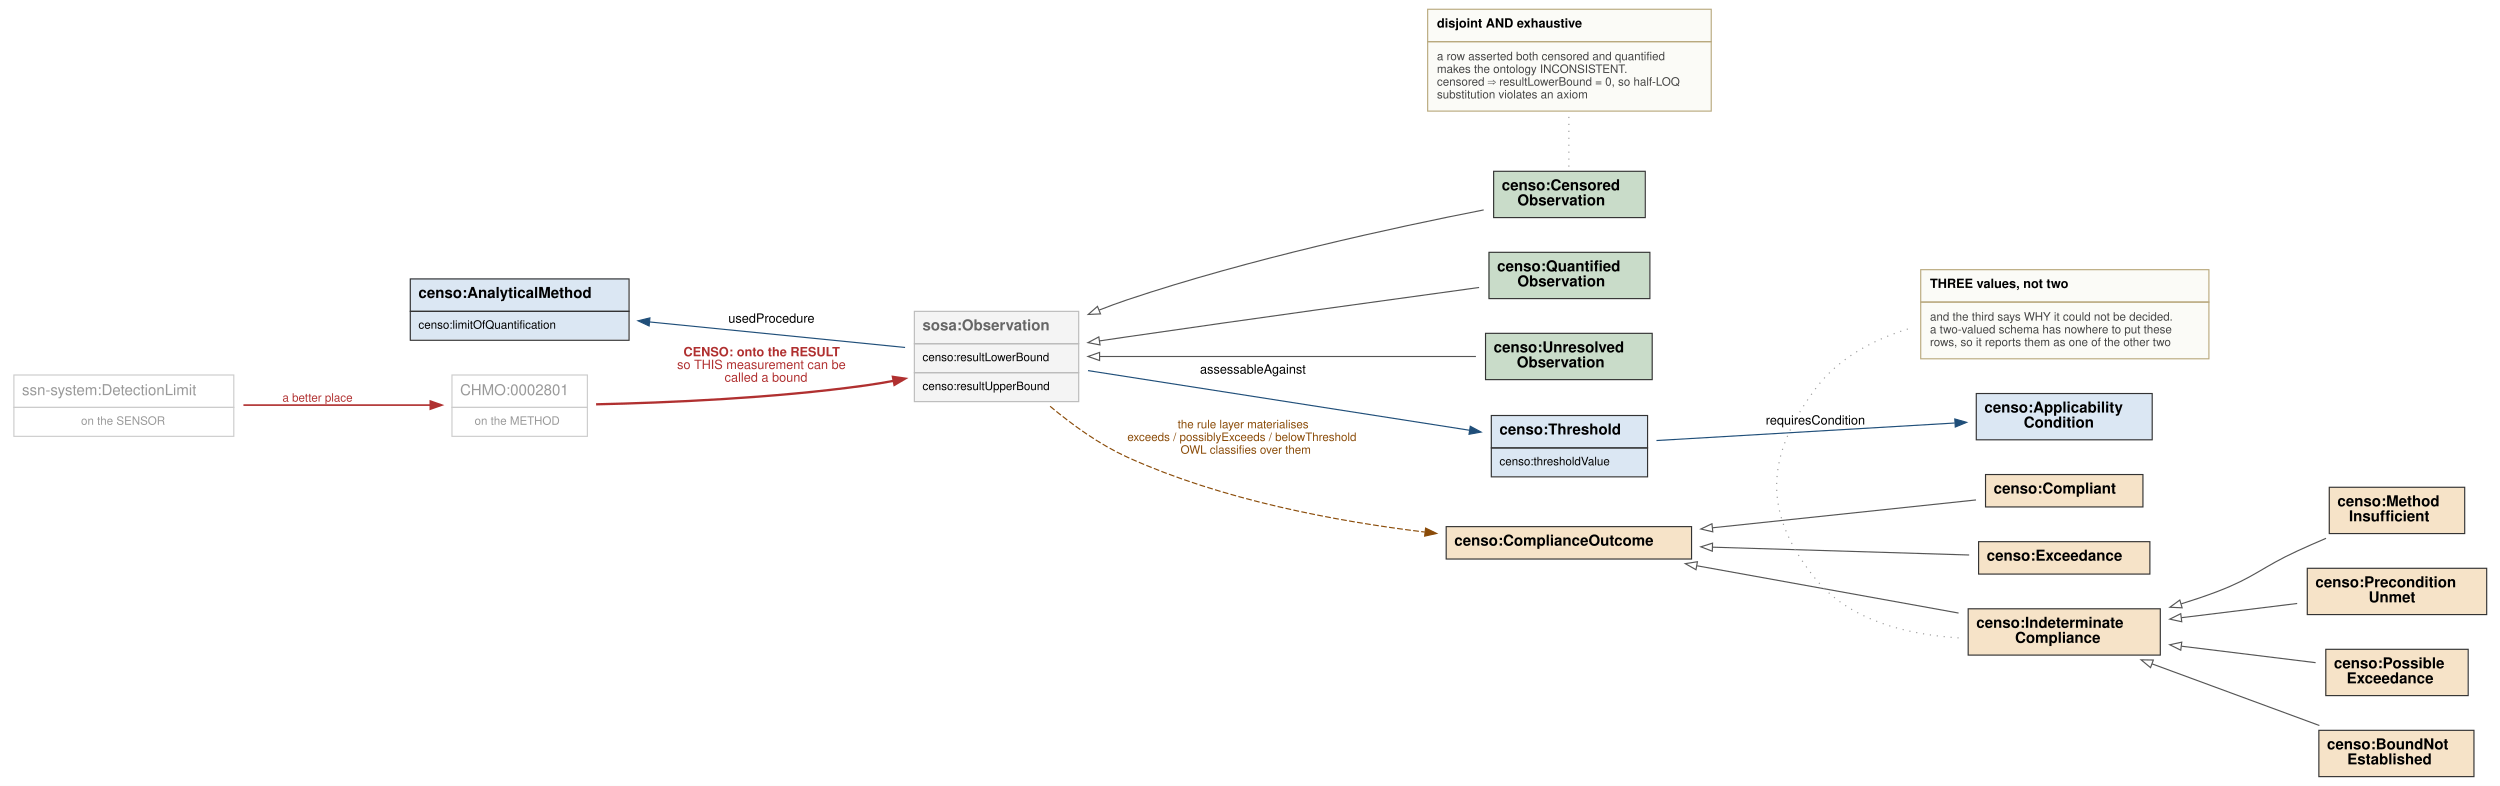
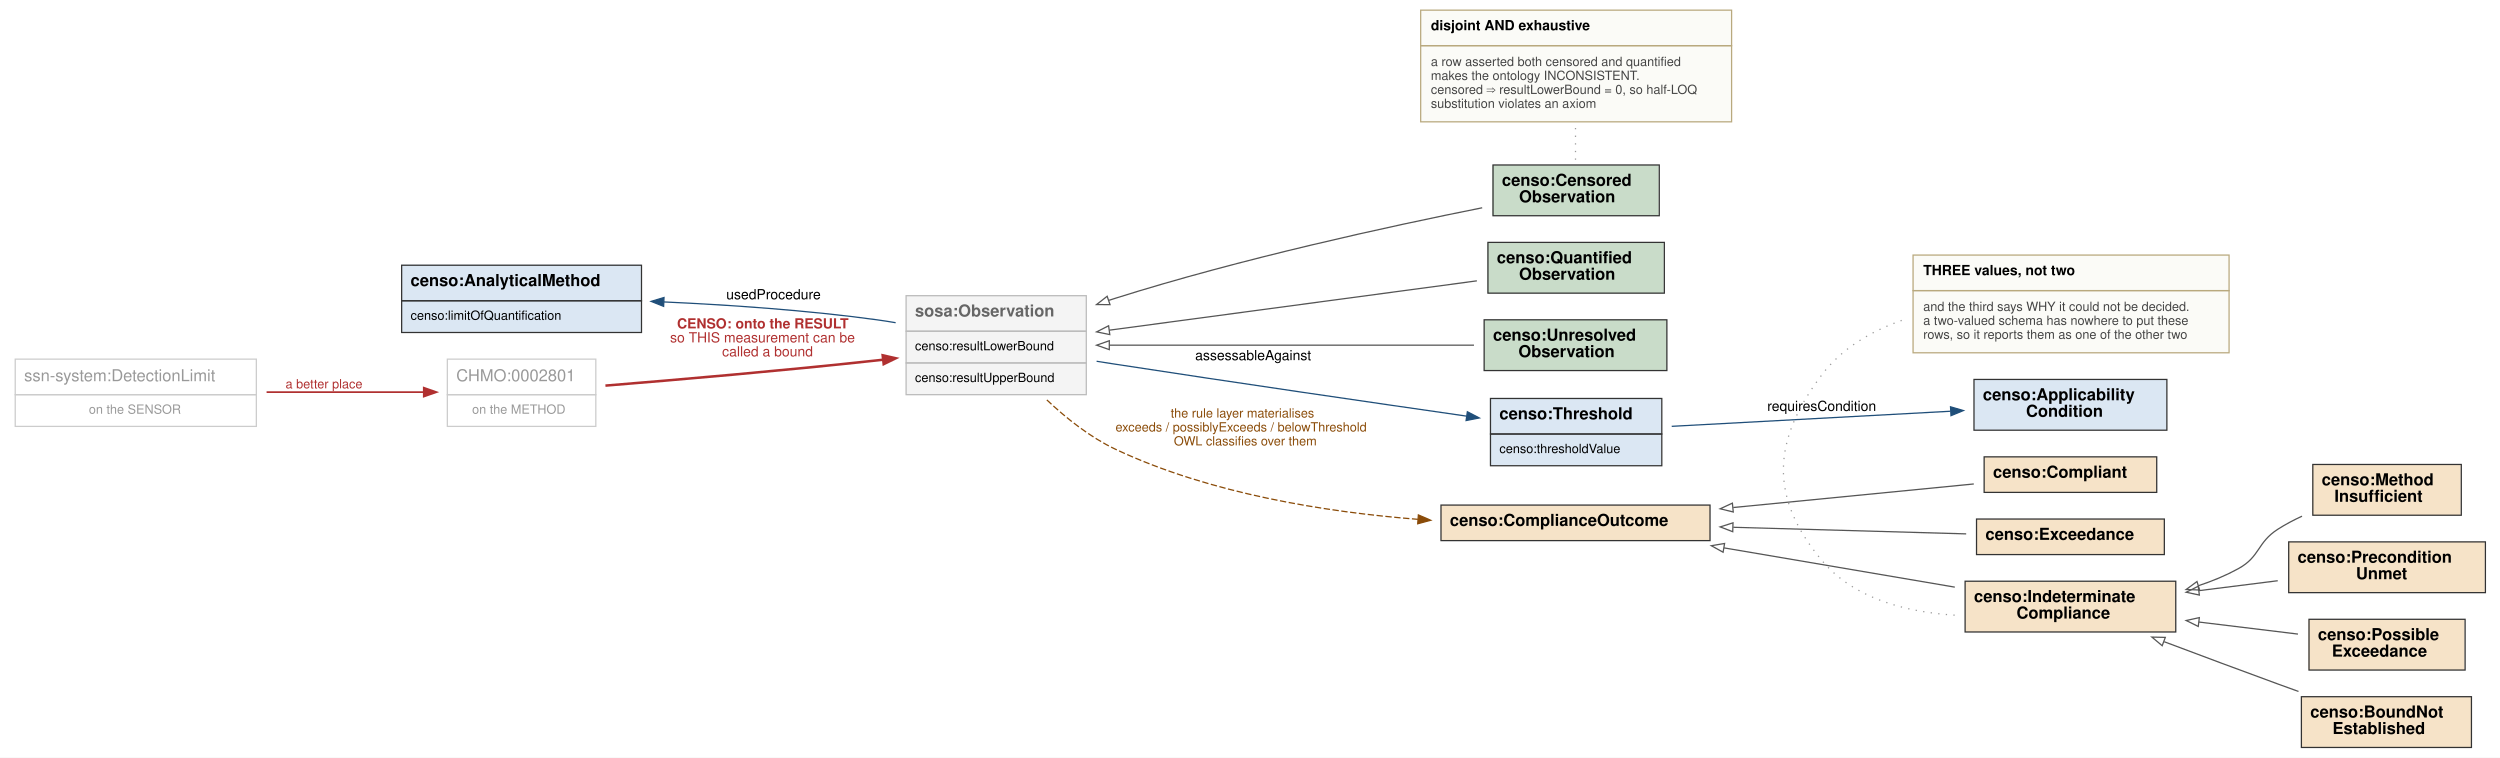
- <svg xmlns="http://www.w3.org/2000/svg" width="2160pt" height="679pt" viewBox="0.00 0.00 2160.00 679.00">
-   <g id="graph0" class="graph" transform="scale(1 1) rotate(0) translate(4 675)">
-     <polygon fill="white" stroke="transparent" points="-4,4 -4,-675 2156,-675 2156,4 -4,4" />
+ <svg xmlns="http://www.w3.org/2000/svg" width="1970pt" height="597pt" viewBox="0.00 0.00 1970.00 597.00">
+   <g id="graph0" class="graph" transform="scale(1 1) rotate(0) translate(4 593)">
+     <polygon fill="white" stroke="transparent" points="-4,4 -4,-593 1966,-593 1966,4 -4,4" />
    <g id="node1" class="node">
-       <polygon fill="#f4f4f4" stroke="transparent" points="786,-328 786,-406 928,-406 928,-328 786,-328" />
-       <polygon fill="none" stroke="#bbbbbb" points="786,-378 786,-406 928,-406 928,-378 786,-378" />
-       <text text-anchor="start" x="793" y="-389.6" font-family="Helvetica,sans-Serif" font-weight="bold" font-size="13.00" fill="#666666">sosa:Observation</text>
-       <polygon fill="none" stroke="#bbbbbb" points="786,-353 786,-378 928,-378 928,-353 786,-353" />
-       <text text-anchor="start" x="793" y="-363" font-family="Helvetica,sans-Serif" font-size="10.00">censo:resultLowerBound</text>
-       <polygon fill="none" stroke="#bbbbbb" points="786,-328 786,-353 928,-353 928,-328 786,-328" />
-       <text text-anchor="start" x="793" y="-338" font-family="Helvetica,sans-Serif" font-size="10.00">censo:resultUpperBound</text>
+       <polygon fill="#f4f4f4" stroke="transparent" points="710,-282 710,-360 852,-360 852,-282 710,-282" />
+       <polygon fill="none" stroke="#bbbbbb" points="710,-332 710,-360 852,-360 852,-332 710,-332" />
+       <text text-anchor="start" x="717" y="-343.6" font-family="Helvetica,sans-Serif" font-weight="bold" font-size="13.00" fill="#666666">sosa:Observation</text>
+       <polygon fill="none" stroke="#bbbbbb" points="710,-307 710,-332 852,-332 852,-307 710,-307" />
+       <text text-anchor="start" x="717" y="-317" font-family="Helvetica,sans-Serif" font-size="10.00">censo:resultLowerBound</text>
+       <polygon fill="none" stroke="#bbbbbb" points="710,-282 710,-307 852,-307 852,-282 710,-282" />
+       <text text-anchor="start" x="717" y="-292" font-family="Helvetica,sans-Serif" font-size="10.00">censo:resultUpperBound</text>
    </g>
    <g id="node3" class="node">
-       <polygon fill="#c9dcc9" stroke="transparent" points="1286,-487 1286,-527 1417,-527 1417,-487 1286,-487" />
-       <polygon fill="none" stroke="#333333" points="1286.5,-487 1286.5,-527 1417.5,-527 1417.5,-487 1286.5,-487" />
-       <text text-anchor="start" x="1293.5" y="-510.6" font-family="Helvetica,sans-Serif" font-weight="bold" font-size="13.00" fill="#000000">censo:Censored</text>
-       <text text-anchor="start" x="1307" y="-497.6" font-family="Helvetica,sans-Serif" font-weight="bold" font-size="13.00" fill="#000000">Observation</text>
+       <polygon fill="#c9dcc9" stroke="transparent" points="1172,-423 1172,-463 1303,-463 1303,-423 1172,-423" />
+       <polygon fill="none" stroke="#333333" points="1172.5,-423 1172.5,-463 1303.5,-463 1303.5,-423 1172.5,-423" />
+       <text text-anchor="start" x="1179.5" y="-446.6" font-family="Helvetica,sans-Serif" font-weight="bold" font-size="13.00" fill="#000000">censo:Censored</text>
+       <text text-anchor="start" x="1193" y="-433.6" font-family="Helvetica,sans-Serif" font-weight="bold" font-size="13.00" fill="#000000">Observation</text>
    </g>
    <g id="edge3" class="edge">
-       <path fill="none" stroke="#555555" d="M945.75,-407.13C953.88,-410.32 962.05,-413.33 970,-416 1074.97,-451.2 1200.52,-478.47 1277.9,-493.63" />
-       <polygon fill="none" stroke="#555555" points="946.83,-403.79 936.24,-403.32 944.22,-410.29 946.83,-403.79" />
+       <path fill="none" stroke="#555555" d="M869.92,-356.36C871.63,-356.92 873.32,-357.47 875,-358 973.53,-389.1 1090.35,-414.57 1163.96,-429.27" />
+       <polygon fill="none" stroke="#555555" points="870.69,-352.93 860.1,-353.02 868.44,-359.55 870.69,-352.93" />
    </g>
    <g id="node4" class="node">
-       <polygon fill="#c9dcc9" stroke="transparent" points="1282,-417 1282,-457 1421,-457 1421,-417 1282,-417" />
-       <polygon fill="none" stroke="#333333" points="1282.5,-417 1282.5,-457 1421.5,-457 1421.5,-417 1282.5,-417" />
-       <text text-anchor="start" x="1289.5" y="-440.6" font-family="Helvetica,sans-Serif" font-weight="bold" font-size="13.00" fill="#000000">censo:Quantified</text>
-       <text text-anchor="start" x="1307" y="-427.6" font-family="Helvetica,sans-Serif" font-weight="bold" font-size="13.00" fill="#000000">Observation</text>
+       <polygon fill="#c9dcc9" stroke="transparent" points="1168,-362 1168,-402 1307,-402 1307,-362 1168,-362" />
+       <polygon fill="none" stroke="#333333" points="1168.5,-362 1168.5,-402 1307.5,-402 1307.5,-362 1168.5,-362" />
+       <text text-anchor="start" x="1175.5" y="-385.6" font-family="Helvetica,sans-Serif" font-weight="bold" font-size="13.00" fill="#000000">censo:Quantified</text>
+       <text text-anchor="start" x="1193" y="-372.6" font-family="Helvetica,sans-Serif" font-weight="bold" font-size="13.00" fill="#000000">Observation</text>
    </g>
    <g id="edge4" class="edge">
-       <path fill="none" stroke="#555555" d="M945.92,-380.45C954.06,-381.66 962.18,-382.86 970,-384 1075.27,-399.32 1197.07,-416.12 1273.94,-426.62" />
-       <polygon fill="none" stroke="#555555" points="946.42,-376.98 936.01,-378.97 945.38,-383.91 946.42,-376.98" />
+       <path fill="none" stroke="#555555" d="M870.18,-332.83C954.28,-344.12 1079.68,-360.95 1159.77,-371.7" />
+       <polygon fill="none" stroke="#555555" points="870.51,-329.35 860.13,-331.49 869.58,-336.29 870.51,-329.35" />
    </g>
    <g id="node5" class="node">
-       <polygon fill="#c9dcc9" stroke="transparent" points="1279.5,-347 1279.5,-387 1423.5,-387 1423.5,-347 1279.5,-347" />
-       <polygon fill="none" stroke="#333333" points="1279.5,-347 1279.5,-387 1423.5,-387 1423.5,-347 1279.5,-347" />
-       <text text-anchor="start" x="1286.5" y="-370.6" font-family="Helvetica,sans-Serif" font-weight="bold" font-size="13.00" fill="#000000">censo:Unresolved</text>
-       <text text-anchor="start" x="1306.5" y="-357.6" font-family="Helvetica,sans-Serif" font-weight="bold" font-size="13.00" fill="#000000">Observation</text>
+       <polygon fill="#c9dcc9" stroke="transparent" points="1165.5,-301 1165.5,-341 1309.5,-341 1309.5,-301 1165.5,-301" />
+       <polygon fill="none" stroke="#333333" points="1165.5,-301 1165.5,-341 1309.5,-341 1309.5,-301 1165.5,-301" />
+       <text text-anchor="start" x="1172.5" y="-324.6" font-family="Helvetica,sans-Serif" font-weight="bold" font-size="13.00" fill="#000000">censo:Unresolved</text>
+       <text text-anchor="start" x="1192.5" y="-311.6" font-family="Helvetica,sans-Serif" font-weight="bold" font-size="13.00" fill="#000000">Observation</text>
    </g>
    <g id="edge5" class="edge">
-       <path fill="none" stroke="#555555" d="M946.2,-367C1038.57,-367 1182.31,-367 1271.2,-367" />
-       <polygon fill="none" stroke="#555555" points="946.04,-363.5 936.04,-367 946.04,-370.5 946.04,-363.5" />
+       <path fill="none" stroke="#555555" d="M870.34,-321C953.65,-321 1077.37,-321 1157.49,-321" />
+       <polygon fill="none" stroke="#555555" points="870.13,-317.5 860.13,-321 870.13,-324.5 870.13,-317.5" />
    </g>
    <g id="node6" class="node">
-       <polygon fill="#dbe7f3" stroke="transparent" points="1284,-263.5 1284,-316.5 1419,-316.5 1419,-263.5 1284,-263.5" />
-       <polygon fill="none" stroke="#333333" points="1284.5,-288 1284.5,-316 1419.5,-316 1419.5,-288 1284.5,-288" />
-       <text text-anchor="start" x="1291.5" y="-299.6" font-family="Helvetica,sans-Serif" font-weight="bold" font-size="13.00" fill="#000000">censo:Threshold</text>
-       <polygon fill="none" stroke="#333333" points="1284.5,-263 1284.5,-288 1419.5,-288 1419.5,-263 1284.5,-263" />
-       <text text-anchor="start" x="1291.5" y="-273" font-family="Helvetica,sans-Serif" font-size="10.00">censo:thresholdValue</text>
+       <polygon fill="#dbe7f3" stroke="transparent" points="1170,-226.5 1170,-279.5 1305,-279.5 1305,-226.5 1170,-226.5" />
+       <polygon fill="none" stroke="#333333" points="1170.5,-251 1170.5,-279 1305.5,-279 1305.5,-251 1170.5,-251" />
+       <text text-anchor="start" x="1177.5" y="-262.6" font-family="Helvetica,sans-Serif" font-weight="bold" font-size="13.00" fill="#000000">censo:Threshold</text>
+       <polygon fill="none" stroke="#333333" points="1170.5,-226 1170.5,-251 1305.5,-251 1305.5,-226 1170.5,-226" />
+       <text text-anchor="start" x="1177.5" y="-236" font-family="Helvetica,sans-Serif" font-size="10.00">censo:thresholdValue</text>
    </g>
    <g id="edge14" class="edge">
-       <path fill="none" stroke="#1f4e79" d="M936.04,-354.8C1025.93,-340.74 1173.11,-317.73 1265.75,-303.25" />
-       <polygon fill="#1f4e79" stroke="#1f4e79" points="1266.31,-306.71 1275.65,-301.7 1265.23,-299.79 1266.31,-306.71" />
-       <text text-anchor="middle" x="1078.5" y="-352.2" font-family="Helvetica,sans-Serif" font-size="11.00">assessableAgainst</text>
+       <path fill="none" stroke="#1f4e79" d="M860.13,-308.32C865.16,-307.52 870.15,-306.75 875,-306 969.6,-291.44 1078.29,-275.63 1151.58,-265.1" />
+       <polygon fill="#1f4e79" stroke="#1f4e79" points="1152.28,-268.54 1161.68,-263.65 1151.28,-261.61 1152.28,-268.54" />
+       <text text-anchor="middle" x="983.5" y="-309.2" font-family="Helvetica,sans-Serif" font-size="11.00">assessableAgainst</text>
    </g>
    <g id="node8" class="node">
-       <polygon fill="#f6e3c8" stroke="transparent" points="1245.5,-192 1245.5,-220 1457.5,-220 1457.5,-192 1245.5,-192" />
-       <polygon fill="none" stroke="#333333" points="1245.5,-192 1245.5,-220 1457.5,-220 1457.5,-192 1245.5,-192" />
-       <text text-anchor="start" x="1252.5" y="-203.6" font-family="Helvetica,sans-Serif" font-weight="bold" font-size="13.00" fill="#000000">censo:ComplianceOutcome</text>
+       <polygon fill="#f6e3c8" stroke="transparent" points="1131.5,-167 1131.5,-195 1343.5,-195 1343.5,-167 1131.5,-167" />
+       <polygon fill="none" stroke="#333333" points="1131.5,-167 1131.5,-195 1343.5,-195 1343.5,-167 1131.5,-167" />
+       <text text-anchor="start" x="1138.5" y="-178.6" font-family="Helvetica,sans-Serif" font-weight="bold" font-size="13.00" fill="#000000">censo:ComplianceOutcome</text>
    </g>
    <g id="edge16" class="edge">
-       <path fill="none" stroke="#8a4b08" stroke-dasharray="5,2" d="M903.28,-323.96C922.51,-307.88 946.01,-290.89 970,-280 1051.22,-243.12 1150.34,-224.59 1227.05,-215.3" />
-       <polygon fill="#8a4b08" stroke="#8a4b08" points="1227.72,-218.74 1237.24,-214.1 1226.9,-211.79 1227.72,-218.74" />
-       <text text-anchor="start" x="1013.5" y="-305" font-family="Helvetica,sans-Serif" font-size="10.00" fill="#8a4b08">the rule layer materialises</text>
-       <text text-anchor="start" x="970" y="-294" font-family="Helvetica,sans-Serif" font-size="10.00" fill="#8a4b08">exceeds / possiblyExceeds / belowThreshold</text>
-       <text text-anchor="start" x="1016" y="-283" font-family="Helvetica,sans-Serif" font-size="10.00" fill="#8a4b08">OWL classifies over them</text>
+       <path fill="none" stroke="#8a4b08" stroke-dasharray="5,2" d="M820.92,-277.85C836.35,-263.29 855.14,-248.37 875,-239 949.39,-203.9 1040.95,-189.46 1113.31,-183.77" />
+       <polygon fill="#8a4b08" stroke="#8a4b08" points="1113.68,-187.25 1123.39,-183.03 1113.16,-180.27 1113.68,-187.25" />
+       <text text-anchor="start" x="918.5" y="-264" font-family="Helvetica,sans-Serif" font-size="10.00" fill="#8a4b08">the rule layer materialises</text>
+       <text text-anchor="start" x="875" y="-253" font-family="Helvetica,sans-Serif" font-size="10.00" fill="#8a4b08">exceeds / possiblyExceeds / belowThreshold</text>
+       <text text-anchor="start" x="921" y="-242" font-family="Helvetica,sans-Serif" font-size="10.00" fill="#8a4b08">OWL classifies over them</text>
    </g>
    <g id="node2" class="node">
-       <polygon fill="#dbe7f3" stroke="transparent" points="350,-381.5 350,-434.5 539,-434.5 539,-381.5 350,-381.5" />
-       <polygon fill="none" stroke="#333333" points="350.5,-406 350.5,-434 539.5,-434 539.5,-406 350.5,-406" />
-       <text text-anchor="start" x="357.5" y="-417.6" font-family="Helvetica,sans-Serif" font-weight="bold" font-size="13.00" fill="#000000">censo:AnalyticalMethod</text>
-       <polygon fill="none" stroke="#333333" points="350.5,-381 350.5,-406 539.5,-406 539.5,-381 350.5,-381" />
-       <text text-anchor="start" x="357.5" y="-391" font-family="Helvetica,sans-Serif" font-size="10.00">censo:limitOfQuantification</text>
+       <polygon fill="#dbe7f3" stroke="transparent" points="312,-331.5 312,-384.5 501,-384.5 501,-331.5 312,-331.5" />
+       <polygon fill="none" stroke="#333333" points="312.5,-356 312.5,-384 501.5,-384 501.5,-356 312.5,-356" />
+       <text text-anchor="start" x="319.5" y="-367.6" font-family="Helvetica,sans-Serif" font-weight="bold" font-size="13.00" fill="#000000">censo:AnalyticalMethod</text>
+       <polygon fill="none" stroke="#333333" points="312.5,-331 312.5,-356 501.5,-356 501.5,-331 312.5,-331" />
+       <text text-anchor="start" x="319.5" y="-341" font-family="Helvetica,sans-Serif" font-size="10.00">censo:limitOfQuantification</text>
    </g>
    <g id="edge13" class="edge">
-       <path fill="none" stroke="#1f4e79" d="M557.41,-396.82C627.33,-389.84 715.61,-381.02 777.99,-374.79" />
-       <polygon fill="#1f4e79" stroke="#1f4e79" points="556.84,-393.36 547.24,-397.84 557.53,-400.33 556.84,-393.36" />
-       <text text-anchor="middle" x="662.5" y="-396.2" font-family="Helvetica,sans-Serif" font-size="11.00">usedProcedure</text>
+       <path fill="none" stroke="#1f4e79" d="M519.22,-355.07C570.51,-352.73 632.03,-348.54 687,-341 691.83,-340.34 696.78,-339.56 701.76,-338.71" />
+       <polygon fill="#1f4e79" stroke="#1f4e79" points="518.94,-351.58 509.1,-355.51 519.24,-358.57 518.94,-351.58" />
+       <text text-anchor="middle" x="605.5" y="-357.2" font-family="Helvetica,sans-Serif" font-size="11.00">usedProcedure</text>
    </g>
    <g id="node18" class="node">
-       <polygon fill="#fbfbf7" stroke="transparent" points="1229,-579 1229,-667 1474,-667 1474,-579 1229,-579" />
-       <polygon fill="none" stroke="#b9a97e" points="1229.5,-639 1229.5,-667 1474.5,-667 1474.5,-639 1229.5,-639" />
-       <text text-anchor="start" x="1237.5" y="-651.2" font-family="Helvetica,sans-Serif" font-weight="bold" font-size="11.00">disjoint AND exhaustive</text>
-       <polygon fill="none" stroke="#b9a97e" points="1229.5,-579 1229.5,-639 1474.5,-639 1474.5,-579 1229.5,-579" />
-       <text text-anchor="start" x="1237.5" y="-623" font-family="Helvetica,sans-Serif" font-size="10.00" fill="#444444">a row asserted both censored and quantified</text>
-       <text text-anchor="start" x="1237.5" y="-612" font-family="Helvetica,sans-Serif" font-size="10.00" fill="#444444">makes the ontology INCONSISTENT.</text>
-       <text text-anchor="start" x="1237.5" y="-601" font-family="Helvetica,sans-Serif" font-size="10.00" fill="#444444">censored ⇒ resultLowerBound = 0, so half-LOQ</text>
-       <text text-anchor="start" x="1237.5" y="-590" font-family="Helvetica,sans-Serif" font-size="10.00" fill="#444444">substitution violates an axiom</text>
+       <polygon fill="#fbfbf7" stroke="transparent" points="1115,-497 1115,-585 1360,-585 1360,-497 1115,-497" />
+       <polygon fill="none" stroke="#b9a97e" points="1115.5,-557 1115.5,-585 1360.5,-585 1360.5,-557 1115.5,-557" />
+       <text text-anchor="start" x="1123.5" y="-569.2" font-family="Helvetica,sans-Serif" font-weight="bold" font-size="11.00">disjoint AND exhaustive</text>
+       <polygon fill="none" stroke="#b9a97e" points="1115.5,-497 1115.5,-557 1360.5,-557 1360.5,-497 1115.5,-497" />
+       <text text-anchor="start" x="1123.5" y="-541" font-family="Helvetica,sans-Serif" font-size="10.00" fill="#444444">a row asserted both censored and quantified</text>
+       <text text-anchor="start" x="1123.5" y="-530" font-family="Helvetica,sans-Serif" font-size="10.00" fill="#444444">makes the ontology INCONSISTENT.</text>
+       <text text-anchor="start" x="1123.5" y="-519" font-family="Helvetica,sans-Serif" font-size="10.00" fill="#444444">censored ⇒ resultLowerBound = 0, so half-LOQ</text>
+       <text text-anchor="start" x="1123.5" y="-508" font-family="Helvetica,sans-Serif" font-size="10.00" fill="#444444">substitution violates an axiom</text>
    </g>
    <g id="edge17" class="edge">
-       <path fill="none" stroke="#999999" stroke-dasharray="1,5" d="M1351.5,-531.02C1351.5,-545.63 1351.5,-560.24 1351.5,-574.85" />
+       <path fill="none" stroke="#999999" stroke-dasharray="1,5" d="M1237.5,-467.12C1237.5,-475.68 1237.5,-484.24 1237.5,-492.8" />
    </g>
    <g id="node7" class="node">
-       <polygon fill="#dbe7f3" stroke="transparent" points="1703.5,-295 1703.5,-335 1855.5,-335 1855.5,-295 1703.5,-295" />
-       <polygon fill="none" stroke="#333333" points="1703.5,-295 1703.5,-335 1855.5,-335 1855.5,-295 1703.5,-295" />
-       <text text-anchor="start" x="1710.5" y="-318.6" font-family="Helvetica,sans-Serif" font-weight="bold" font-size="13.00" fill="#000000">censo:Applicability</text>
-       <text text-anchor="start" x="1744.5" y="-305.6" font-family="Helvetica,sans-Serif" font-weight="bold" font-size="13.00" fill="#000000">Condition</text>
+       <polygon fill="#dbe7f3" stroke="transparent" points="1551.5,-254 1551.5,-294 1703.5,-294 1703.5,-254 1551.5,-254" />
+       <polygon fill="none" stroke="#333333" points="1551.5,-254 1551.5,-294 1703.5,-294 1703.5,-254 1551.5,-254" />
+       <text text-anchor="start" x="1558.5" y="-277.6" font-family="Helvetica,sans-Serif" font-weight="bold" font-size="13.00" fill="#000000">censo:Applicability</text>
+       <text text-anchor="start" x="1592.5" y="-264.6" font-family="Helvetica,sans-Serif" font-weight="bold" font-size="13.00" fill="#000000">Condition</text>
    </g>
    <g id="edge15" class="edge">
-       <path fill="none" stroke="#1f4e79" d="M1427.19,-294.38C1498.9,-298.59 1607.45,-304.96 1684.9,-309.51" />
-       <polygon fill="#1f4e79" stroke="#1f4e79" points="1684.95,-313.02 1695.14,-310.11 1685.36,-306.03 1684.95,-313.02" />
-       <text text-anchor="middle" x="1564.5" y="-308.2" font-family="Helvetica,sans-Serif" font-size="11.00">requiresCondition</text>
+       <path fill="none" stroke="#1f4e79" d="M1313.31,-257.05C1375.94,-260.44 1465.62,-265.29 1532.98,-268.94" />
+       <polygon fill="#1f4e79" stroke="#1f4e79" points="1533,-272.44 1543.17,-269.49 1533.38,-265.45 1533,-272.44" />
+       <text text-anchor="middle" x="1431.5" y="-269.2" font-family="Helvetica,sans-Serif" font-size="11.00">requiresCondition</text>
    </g>
    <g id="node9" class="node">
-       <polygon fill="#f6e3c8" stroke="transparent" points="1711.5,-237 1711.5,-265 1847.5,-265 1847.5,-237 1711.5,-237" />
-       <polygon fill="none" stroke="#333333" points="1711.5,-237 1711.5,-265 1847.5,-265 1847.5,-237 1711.5,-237" />
-       <text text-anchor="start" x="1718.5" y="-248.6" font-family="Helvetica,sans-Serif" font-weight="bold" font-size="13.00" fill="#000000">censo:Compliant</text>
+       <polygon fill="#f6e3c8" stroke="transparent" points="1559.5,-205 1559.5,-233 1695.5,-233 1695.5,-205 1559.5,-205" />
+       <polygon fill="none" stroke="#333333" points="1559.5,-205 1559.5,-233 1695.5,-233 1695.5,-205 1559.5,-205" />
+       <text text-anchor="start" x="1566.5" y="-216.6" font-family="Helvetica,sans-Serif" font-weight="bold" font-size="13.00" fill="#000000">censo:Compliant</text>
    </g>
    <g id="edge6" class="edge">
-       <path fill="none" stroke="#555555" d="M1475.8,-219.02C1549.35,-226.79 1640.35,-236.41 1703.26,-243.05" />
-       <polygon fill="none" stroke="#555555" points="1475.85,-215.51 1465.54,-217.94 1475.12,-222.47 1475.85,-215.51" />
+       <path fill="none" stroke="#555555" d="M1361.8,-193.08C1424.07,-199.17 1497.61,-206.38 1551.35,-211.64" />
+       <polygon fill="none" stroke="#555555" points="1361.8,-189.56 1351.51,-192.07 1361.12,-196.53 1361.8,-189.56" />
    </g>
    <g id="node10" class="node">
-       <polygon fill="#f6e3c8" stroke="transparent" points="1705.5,-179 1705.5,-207 1853.5,-207 1853.5,-179 1705.5,-179" />
-       <polygon fill="none" stroke="#333333" points="1705.5,-179 1705.5,-207 1853.5,-207 1853.5,-179 1705.5,-179" />
-       <text text-anchor="start" x="1712.5" y="-190.6" font-family="Helvetica,sans-Serif" font-weight="bold" font-size="13.00" fill="#000000">censo:Exceedance</text>
+       <polygon fill="#f6e3c8" stroke="transparent" points="1553.5,-156 1553.5,-184 1701.5,-184 1701.5,-156 1553.5,-156" />
+       <polygon fill="none" stroke="#333333" points="1553.5,-156 1553.5,-184 1701.5,-184 1701.5,-156 1553.5,-156" />
+       <text text-anchor="start" x="1560.5" y="-167.6" font-family="Helvetica,sans-Serif" font-weight="bold" font-size="13.00" fill="#000000">censo:Exceedance</text>
    </g>
    <g id="edge7" class="edge">
-       <path fill="none" stroke="#555555" d="M1475.93,-202.23C1547.18,-200.06 1634.78,-197.39 1697.35,-195.48" />
-       <polygon fill="none" stroke="#555555" points="1475.43,-198.75 1465.54,-202.55 1475.64,-205.74 1475.43,-198.75" />
+       <path fill="none" stroke="#555555" d="M1361.81,-177.5C1421.8,-175.8 1492.23,-173.81 1545.35,-172.3" />
+       <polygon fill="none" stroke="#555555" points="1361.4,-174.01 1351.51,-177.8 1361.6,-181.01 1361.4,-174.01" />
    </g>
    <g id="node11" class="node">
-       <polygon fill="#f6e3c8" stroke="transparent" points="1696.5,-109 1696.5,-149 1862.5,-149 1862.5,-109 1696.5,-109" />
-       <polygon fill="none" stroke="#333333" points="1696.5,-109 1696.5,-149 1862.5,-149 1862.5,-109 1696.5,-109" />
-       <text text-anchor="start" x="1703.5" y="-132.6" font-family="Helvetica,sans-Serif" font-weight="bold" font-size="13.00" fill="#000000">censo:Indeterminate</text>
-       <text text-anchor="start" x="1737" y="-119.6" font-family="Helvetica,sans-Serif" font-weight="bold" font-size="13.00" fill="#000000">Compliance</text>
+       <polygon fill="#f6e3c8" stroke="transparent" points="1544.5,-95 1544.5,-135 1710.5,-135 1710.5,-95 1544.5,-95" />
+       <polygon fill="none" stroke="#333333" points="1544.5,-95 1544.5,-135 1710.5,-135 1710.5,-95 1544.5,-95" />
+       <text text-anchor="start" x="1551.5" y="-118.6" font-family="Helvetica,sans-Serif" font-weight="bold" font-size="13.00" fill="#000000">censo:Indeterminate</text>
+       <text text-anchor="start" x="1585" y="-105.6" font-family="Helvetica,sans-Serif" font-weight="bold" font-size="13.00" fill="#000000">Compliance</text>
    </g>
    <g id="edge8" class="edge">
-       <path fill="none" stroke="#555555" d="M1462.31,-186.15C1532.43,-173.48 1622.23,-157.25 1688.2,-145.32" />
-       <polygon fill="none" stroke="#555555" points="1461.33,-182.77 1452.11,-188 1462.57,-189.66 1461.33,-182.77" />
+       <path fill="none" stroke="#555555" d="M1354.51,-161.27C1412.75,-151.36 1482.23,-139.54 1536.39,-130.33" />
+       <polygon fill="none" stroke="#555555" points="1353.79,-157.84 1344.52,-162.97 1354.97,-164.74 1353.79,-157.84" />
    </g>
    <g id="node12" class="node">
-       <polygon fill="#f6e3c8" stroke="transparent" points="2008,-214 2008,-254 2125,-254 2125,-214 2008,-214" />
-       <polygon fill="none" stroke="#333333" points="2008.5,-214 2008.5,-254 2125.5,-254 2125.5,-214 2008.5,-214" />
-       <text text-anchor="start" x="2015.5" y="-237.6" font-family="Helvetica,sans-Serif" font-weight="bold" font-size="13.00" fill="#000000">censo:Method</text>
-       <text text-anchor="start" x="2025.5" y="-224.6" font-family="Helvetica,sans-Serif" font-weight="bold" font-size="13.00" fill="#000000">Insufficient</text>
+       <polygon fill="#f6e3c8" stroke="transparent" points="1818,-187 1818,-227 1935,-227 1935,-187 1818,-187" />
+       <polygon fill="none" stroke="#333333" points="1818.5,-187 1818.5,-227 1935.5,-227 1935.5,-187 1818.5,-187" />
+       <text text-anchor="start" x="1825.5" y="-210.6" font-family="Helvetica,sans-Serif" font-weight="bold" font-size="13.00" fill="#000000">censo:Method</text>
+       <text text-anchor="start" x="1835.5" y="-197.6" font-family="Helvetica,sans-Serif" font-weight="bold" font-size="13.00" fill="#000000">Insufficient</text>
    </g>
    <g id="edge9" class="edge">
-       <path fill="none" stroke="#555555" d="M1880.61,-153.29C1891.31,-156.58 1901.95,-160.16 1912,-164 1944.12,-176.27 1949.76,-184.63 1981,-199 1988.93,-202.65 1997.36,-206.35 2005.7,-209.9" />
-       <polygon fill="none" stroke="#555555" points="1881.36,-149.86 1870.78,-150.34 1879.36,-156.57 1881.36,-149.86" />
+       <path fill="none" stroke="#555555" d="M1728.41,-131.48C1739.41,-135.12 1750.17,-139.57 1760,-145 1777.05,-154.42 1774.58,-165.51 1791,-176 1796.93,-179.79 1803.38,-183.2 1809.99,-186.25" />
+       <polygon fill="none" stroke="#555555" points="1729.29,-128.08 1718.7,-128.48 1727.23,-134.77 1729.29,-128.08" />
    </g>
    <g id="node13" class="node">
-       <polygon fill="#f6e3c8" stroke="transparent" points="1989,-144 1989,-184 2144,-184 2144,-144 1989,-144" />
-       <polygon fill="none" stroke="#333333" points="1989.5,-144 1989.5,-184 2144.5,-184 2144.5,-144 1989.5,-144" />
-       <text text-anchor="start" x="1996.5" y="-167.6" font-family="Helvetica,sans-Serif" font-weight="bold" font-size="13.00" fill="#000000">censo:Precondition</text>
-       <text text-anchor="start" x="2042.5" y="-154.6" font-family="Helvetica,sans-Serif" font-weight="bold" font-size="13.00" fill="#000000">Unmet</text>
+       <polygon fill="#f6e3c8" stroke="transparent" points="1799,-126 1799,-166 1954,-166 1954,-126 1799,-126" />
+       <polygon fill="none" stroke="#333333" points="1799.5,-126 1799.5,-166 1954.5,-166 1954.5,-126 1799.5,-126" />
+       <text text-anchor="start" x="1806.5" y="-149.6" font-family="Helvetica,sans-Serif" font-weight="bold" font-size="13.00" fill="#000000">censo:Precondition</text>
+       <text text-anchor="start" x="1852.5" y="-136.6" font-family="Helvetica,sans-Serif" font-weight="bold" font-size="13.00" fill="#000000">Unmet</text>
    </g>
    <g id="edge10" class="edge">
-       <path fill="none" stroke="#555555" d="M1880.7,-141.31C1913.39,-145.32 1949.33,-149.73 1980.76,-153.59" />
-       <polygon fill="none" stroke="#555555" points="1881.03,-137.82 1870.68,-140.07 1880.17,-144.77 1881.03,-137.82" />
+       <path fill="none" stroke="#555555" d="M1728.76,-127.58C1749.37,-130.17 1770.87,-132.87 1790.86,-135.38" />
+       <polygon fill="none" stroke="#555555" points="1729.08,-124.1 1718.72,-126.32 1728.21,-131.04 1729.08,-124.1" />
    </g>
    <g id="node14" class="node">
-       <polygon fill="#f6e3c8" stroke="transparent" points="2005,-74 2005,-114 2128,-114 2128,-74 2005,-74" />
-       <polygon fill="none" stroke="#333333" points="2005.5,-74 2005.5,-114 2128.5,-114 2128.5,-74 2005.5,-74" />
-       <text text-anchor="start" x="2012.5" y="-97.6" font-family="Helvetica,sans-Serif" font-weight="bold" font-size="13.00" fill="#000000">censo:Possible</text>
-       <text text-anchor="start" x="2023.5" y="-84.6" font-family="Helvetica,sans-Serif" font-weight="bold" font-size="13.00" fill="#000000">Exceedance</text>
+       <polygon fill="#f6e3c8" stroke="transparent" points="1815,-65 1815,-105 1938,-105 1938,-65 1815,-65" />
+       <polygon fill="none" stroke="#333333" points="1815.5,-65 1815.5,-105 1938.5,-105 1938.5,-65 1815.5,-65" />
+       <text text-anchor="start" x="1822.5" y="-88.6" font-family="Helvetica,sans-Serif" font-weight="bold" font-size="13.00" fill="#000000">censo:Possible</text>
+       <text text-anchor="start" x="1833.5" y="-75.6" font-family="Helvetica,sans-Serif" font-weight="bold" font-size="13.00" fill="#000000">Exceedance</text>
    </g>
    <g id="edge11" class="edge">
-       <path fill="none" stroke="#555555" d="M1880.83,-116.68C1919.16,-111.97 1961.95,-106.72 1996.69,-102.45" />
-       <polygon fill="none" stroke="#555555" points="1880.17,-113.23 1870.68,-117.93 1881.03,-120.18 1880.17,-113.23" />
+       <path fill="none" stroke="#555555" d="M1728.7,-102.83C1754.93,-99.64 1782.63,-96.28 1806.8,-93.34" />
+       <polygon fill="none" stroke="#555555" points="1728.23,-99.36 1718.72,-104.04 1729.07,-106.31 1728.23,-99.36" />
    </g>
    <g id="node15" class="node">
-       <polygon fill="#f6e3c8" stroke="transparent" points="1999.5,-4 1999.5,-44 2133.5,-44 2133.5,-4 1999.5,-4" />
-       <polygon fill="none" stroke="#333333" points="1999.5,-4 1999.5,-44 2133.5,-44 2133.5,-4 1999.5,-4" />
-       <text text-anchor="start" x="2006.5" y="-27.6" font-family="Helvetica,sans-Serif" font-weight="bold" font-size="13.00" fill="#000000">censo:BoundNot</text>
-       <text text-anchor="start" x="2024" y="-14.6" font-family="Helvetica,sans-Serif" font-weight="bold" font-size="13.00" fill="#000000">Established</text>
+       <polygon fill="#f6e3c8" stroke="transparent" points="1809.5,-4 1809.5,-44 1943.5,-44 1943.5,-4 1809.5,-4" />
+       <polygon fill="none" stroke="#333333" points="1809.5,-4 1809.5,-44 1943.5,-44 1943.5,-4 1809.5,-4" />
+       <text text-anchor="start" x="1816.5" y="-27.6" font-family="Helvetica,sans-Serif" font-weight="bold" font-size="13.00" fill="#000000">censo:BoundNot</text>
+       <text text-anchor="start" x="1834" y="-14.6" font-family="Helvetica,sans-Serif" font-weight="bold" font-size="13.00" fill="#000000">Established</text>
    </g>
    <g id="edge12" class="edge">
-       <path fill="none" stroke="#555555" d="M1855.28,-101.45C1900.18,-84.91 1956.77,-64.06 1999.93,-48.16" />
-       <polygon fill="none" stroke="#555555" points="1854.06,-98.17 1845.88,-104.91 1856.48,-104.74 1854.06,-98.17" />
+       <path fill="none" stroke="#555555" d="M1701.39,-87.32C1729.37,-76.78 1761.63,-64.73 1791,-54 1796.26,-52.08 1801.72,-50.1 1807.21,-48.13" />
+       <polygon fill="none" stroke="#555555" points="1699.8,-84.18 1691.68,-90.98 1702.27,-90.73 1699.8,-84.18" />
    </g>
    <g id="node19" class="node">
-       <polygon fill="#fbfbf7" stroke="transparent" points="1655,-365.5 1655,-442.5 1904,-442.5 1904,-365.5 1655,-365.5" />
-       <polygon fill="none" stroke="#b9a97e" points="1655.5,-414 1655.5,-442 1904.5,-442 1904.5,-414 1655.5,-414" />
-       <text text-anchor="start" x="1663.5" y="-426.2" font-family="Helvetica,sans-Serif" font-weight="bold" font-size="11.00">THREE values, not two</text>
-       <polygon fill="none" stroke="#b9a97e" points="1655.5,-365 1655.5,-414 1904.5,-414 1904.5,-365 1655.5,-365" />
-       <text text-anchor="start" x="1663.5" y="-398" font-family="Helvetica,sans-Serif" font-size="10.00" fill="#444444">and the third says WHY it could not be decided.</text>
-       <text text-anchor="start" x="1663.5" y="-387" font-family="Helvetica,sans-Serif" font-size="10.00" fill="#444444">a two-valued schema has nowhere to put these</text>
-       <text text-anchor="start" x="1663.5" y="-376" font-family="Helvetica,sans-Serif" font-size="10.00" fill="#444444">rows, so it reports them as one of the other two</text>
+       <polygon fill="#fbfbf7" stroke="transparent" points="1503,-315.5 1503,-392.5 1752,-392.5 1752,-315.5 1503,-315.5" />
+       <polygon fill="none" stroke="#b9a97e" points="1503.5,-364 1503.5,-392 1752.5,-392 1752.5,-364 1503.5,-364" />
+       <text text-anchor="start" x="1511.5" y="-376.2" font-family="Helvetica,sans-Serif" font-weight="bold" font-size="11.00">THREE values, not two</text>
+       <polygon fill="none" stroke="#b9a97e" points="1503.5,-315 1503.5,-364 1752.5,-364 1752.5,-315 1503.5,-315" />
+       <text text-anchor="start" x="1511.5" y="-348" font-family="Helvetica,sans-Serif" font-size="10.00" fill="#444444">and the third says WHY it could not be decided.</text>
+       <text text-anchor="start" x="1511.5" y="-337" font-family="Helvetica,sans-Serif" font-size="10.00" fill="#444444">a two-valued schema has nowhere to put these</text>
+       <text text-anchor="start" x="1511.5" y="-326" font-family="Helvetica,sans-Serif" font-size="10.00" fill="#444444">rows, so it reports them as one of the other two</text>
    </g>
    <g id="edge18" class="edge">
-       <path fill="none" stroke="#999999" stroke-dasharray="1,5" d="M1688.24,-123.87C1643.78,-126.7 1593.72,-138.86 1564.5,-175 1518.67,-231.68 1521.05,-280.48 1564.5,-339 1584.37,-365.77 1614.95,-381.91 1646.87,-391.53" />
+       <path fill="none" stroke="#999999" stroke-dasharray="1,5" d="M1536.26,-108.25C1497.98,-110.69 1456.61,-121.28 1431.5,-151.5 1390.03,-201.41 1392.49,-245.65 1431.5,-297.5 1447.2,-318.37 1470.13,-331.9 1494.8,-340.6" />
    </g>
    <g id="node16" class="node">
-       <polygon fill="#ffffff" stroke="transparent" points="8,-298.5 8,-351.5 198,-351.5 198,-298.5 8,-298.5" />
-       <polygon fill="none" stroke="#cccccc" points="8,-323 8,-351 198,-351 198,-323 8,-323" />
-       <text text-anchor="start" x="15" y="-333.6" font-family="Helvetica,sans-Serif" font-size="13.00" fill="#999999">ssn-system:DetectionLimit</text>
-       <polygon fill="none" stroke="#cccccc" points="8,-298 8,-323 198,-323 198,-298 8,-298" />
-       <text text-anchor="start" x="66" y="-308" font-family="Helvetica,sans-Serif" font-size="10.00" fill="#999999">on the SENSOR</text>
+       <polygon fill="#ffffff" stroke="transparent" points="8,-257.5 8,-310.5 198,-310.5 198,-257.5 8,-257.5" />
+       <polygon fill="none" stroke="#cccccc" points="8,-282 8,-310 198,-310 198,-282 8,-282" />
+       <text text-anchor="start" x="15" y="-292.6" font-family="Helvetica,sans-Serif" font-size="13.00" fill="#999999">ssn-system:DetectionLimit</text>
+       <polygon fill="none" stroke="#cccccc" points="8,-257 8,-282 198,-282 198,-257 8,-257" />
+       <text text-anchor="start" x="66" y="-267" font-family="Helvetica,sans-Serif" font-size="10.00" fill="#999999">on the SENSOR</text>
    </g>
    <g id="node17" class="node">
-       <polygon fill="#ffffff" stroke="transparent" points="386,-298.5 386,-351.5 503,-351.5 503,-298.5 386,-298.5" />
-       <polygon fill="none" stroke="#cccccc" points="386.5,-323 386.5,-351 503.5,-351 503.5,-323 386.5,-323" />
-       <text text-anchor="start" x="393.5" y="-333.6" font-family="Helvetica,sans-Serif" font-size="13.00" fill="#999999">CHMO:0002801</text>
-       <polygon fill="none" stroke="#cccccc" points="386.5,-298 386.5,-323 503.5,-323 503.5,-298 386.5,-298" />
-       <text text-anchor="start" x="406" y="-308" font-family="Helvetica,sans-Serif" font-size="10.00" fill="#999999">on the METHOD</text>
+       <polygon fill="#ffffff" stroke="transparent" points="348,-257.5 348,-310.5 465,-310.5 465,-257.5 348,-257.5" />
+       <polygon fill="none" stroke="#cccccc" points="348.5,-282 348.5,-310 465.5,-310 465.5,-282 348.5,-282" />
+       <text text-anchor="start" x="355.5" y="-292.6" font-family="Helvetica,sans-Serif" font-size="13.00" fill="#999999">CHMO:0002801</text>
+       <polygon fill="none" stroke="#cccccc" points="348.5,-257 348.5,-282 465.5,-282 465.5,-257 348.5,-257" />
+       <text text-anchor="start" x="368" y="-267" font-family="Helvetica,sans-Serif" font-size="10.00" fill="#999999">on the METHOD</text>
    </g>
    <g id="edge1" class="edge">
-       <path fill="none" stroke="#b03030" stroke-width="1.4" d="M206.32,-325C258.16,-325 320.02,-325 367.56,-325" />
-       <polygon fill="#b03030" stroke="#b03030" stroke-width="1.4" points="367.79,-328.5 377.79,-325 367.79,-321.5 367.79,-328.5" />
-       <text text-anchor="start" x="240" y="-328" font-family="Helvetica,sans-Serif" font-size="10.00" fill="#b03030">a better place</text>
+       <path fill="none" stroke="#b03030" stroke-width="1.4" d="M206.07,-284C246.52,-284 292.2,-284 329.62,-284" />
+       <polygon fill="#b03030" stroke="#b03030" stroke-width="1.4" points="329.95,-287.5 339.95,-284 329.95,-280.5 329.95,-287.5" />
+       <text text-anchor="start" x="221" y="-287" font-family="Helvetica,sans-Serif" font-size="10.00" fill="#b03030">a better place</text>
    </g>
    <g id="edge2" class="edge">
-       <path fill="none" stroke="#b03030" stroke-width="2" d="M511.02,-325.67C571.69,-327.02 664.31,-330.91 744,-342 751.86,-343.09 759.98,-344.45 768.09,-345.96" />
-       <polygon fill="#b03030" stroke="#b03030" stroke-width="2" points="767.48,-349.41 777.97,-347.88 768.82,-342.54 767.48,-349.41" />
-       <text text-anchor="start" x="586.5" y="-367.2" font-family="Helvetica,sans-Serif" font-weight="bold" font-size="11.00" fill="#b03030">CENSO: onto the RESULT</text>
-       <text text-anchor="start" x="581" y="-356.2" font-family="Helvetica,sans-Serif" font-size="11.00" fill="#b03030">so THIS measurement can be</text>
-       <text text-anchor="start" x="622" y="-345.2" font-family="Helvetica,sans-Serif" font-size="11.00" fill="#b03030">called a bound</text>
+       <path fill="none" stroke="#b03030" stroke-width="2" d="M473.08,-289.14C529.77,-293.75 613.87,-301.01 687,-309 688.52,-309.17 690.05,-309.34 691.59,-309.51" />
+       <polygon fill="#b03030" stroke="#b03030" stroke-width="2" points="691.55,-313.03 701.88,-310.7 692.35,-306.07 691.55,-313.03" />
+       <text text-anchor="start" x="529.5" y="-334.2" font-family="Helvetica,sans-Serif" font-weight="bold" font-size="11.00" fill="#b03030">CENSO: onto the RESULT</text>
+       <text text-anchor="start" x="524" y="-323.2" font-family="Helvetica,sans-Serif" font-size="11.00" fill="#b03030">so THIS measurement can be</text>
+       <text text-anchor="start" x="565" y="-312.2" font-family="Helvetica,sans-Serif" font-size="11.00" fill="#b03030">called a bound</text>
    </g>
  </g>
</svg>
